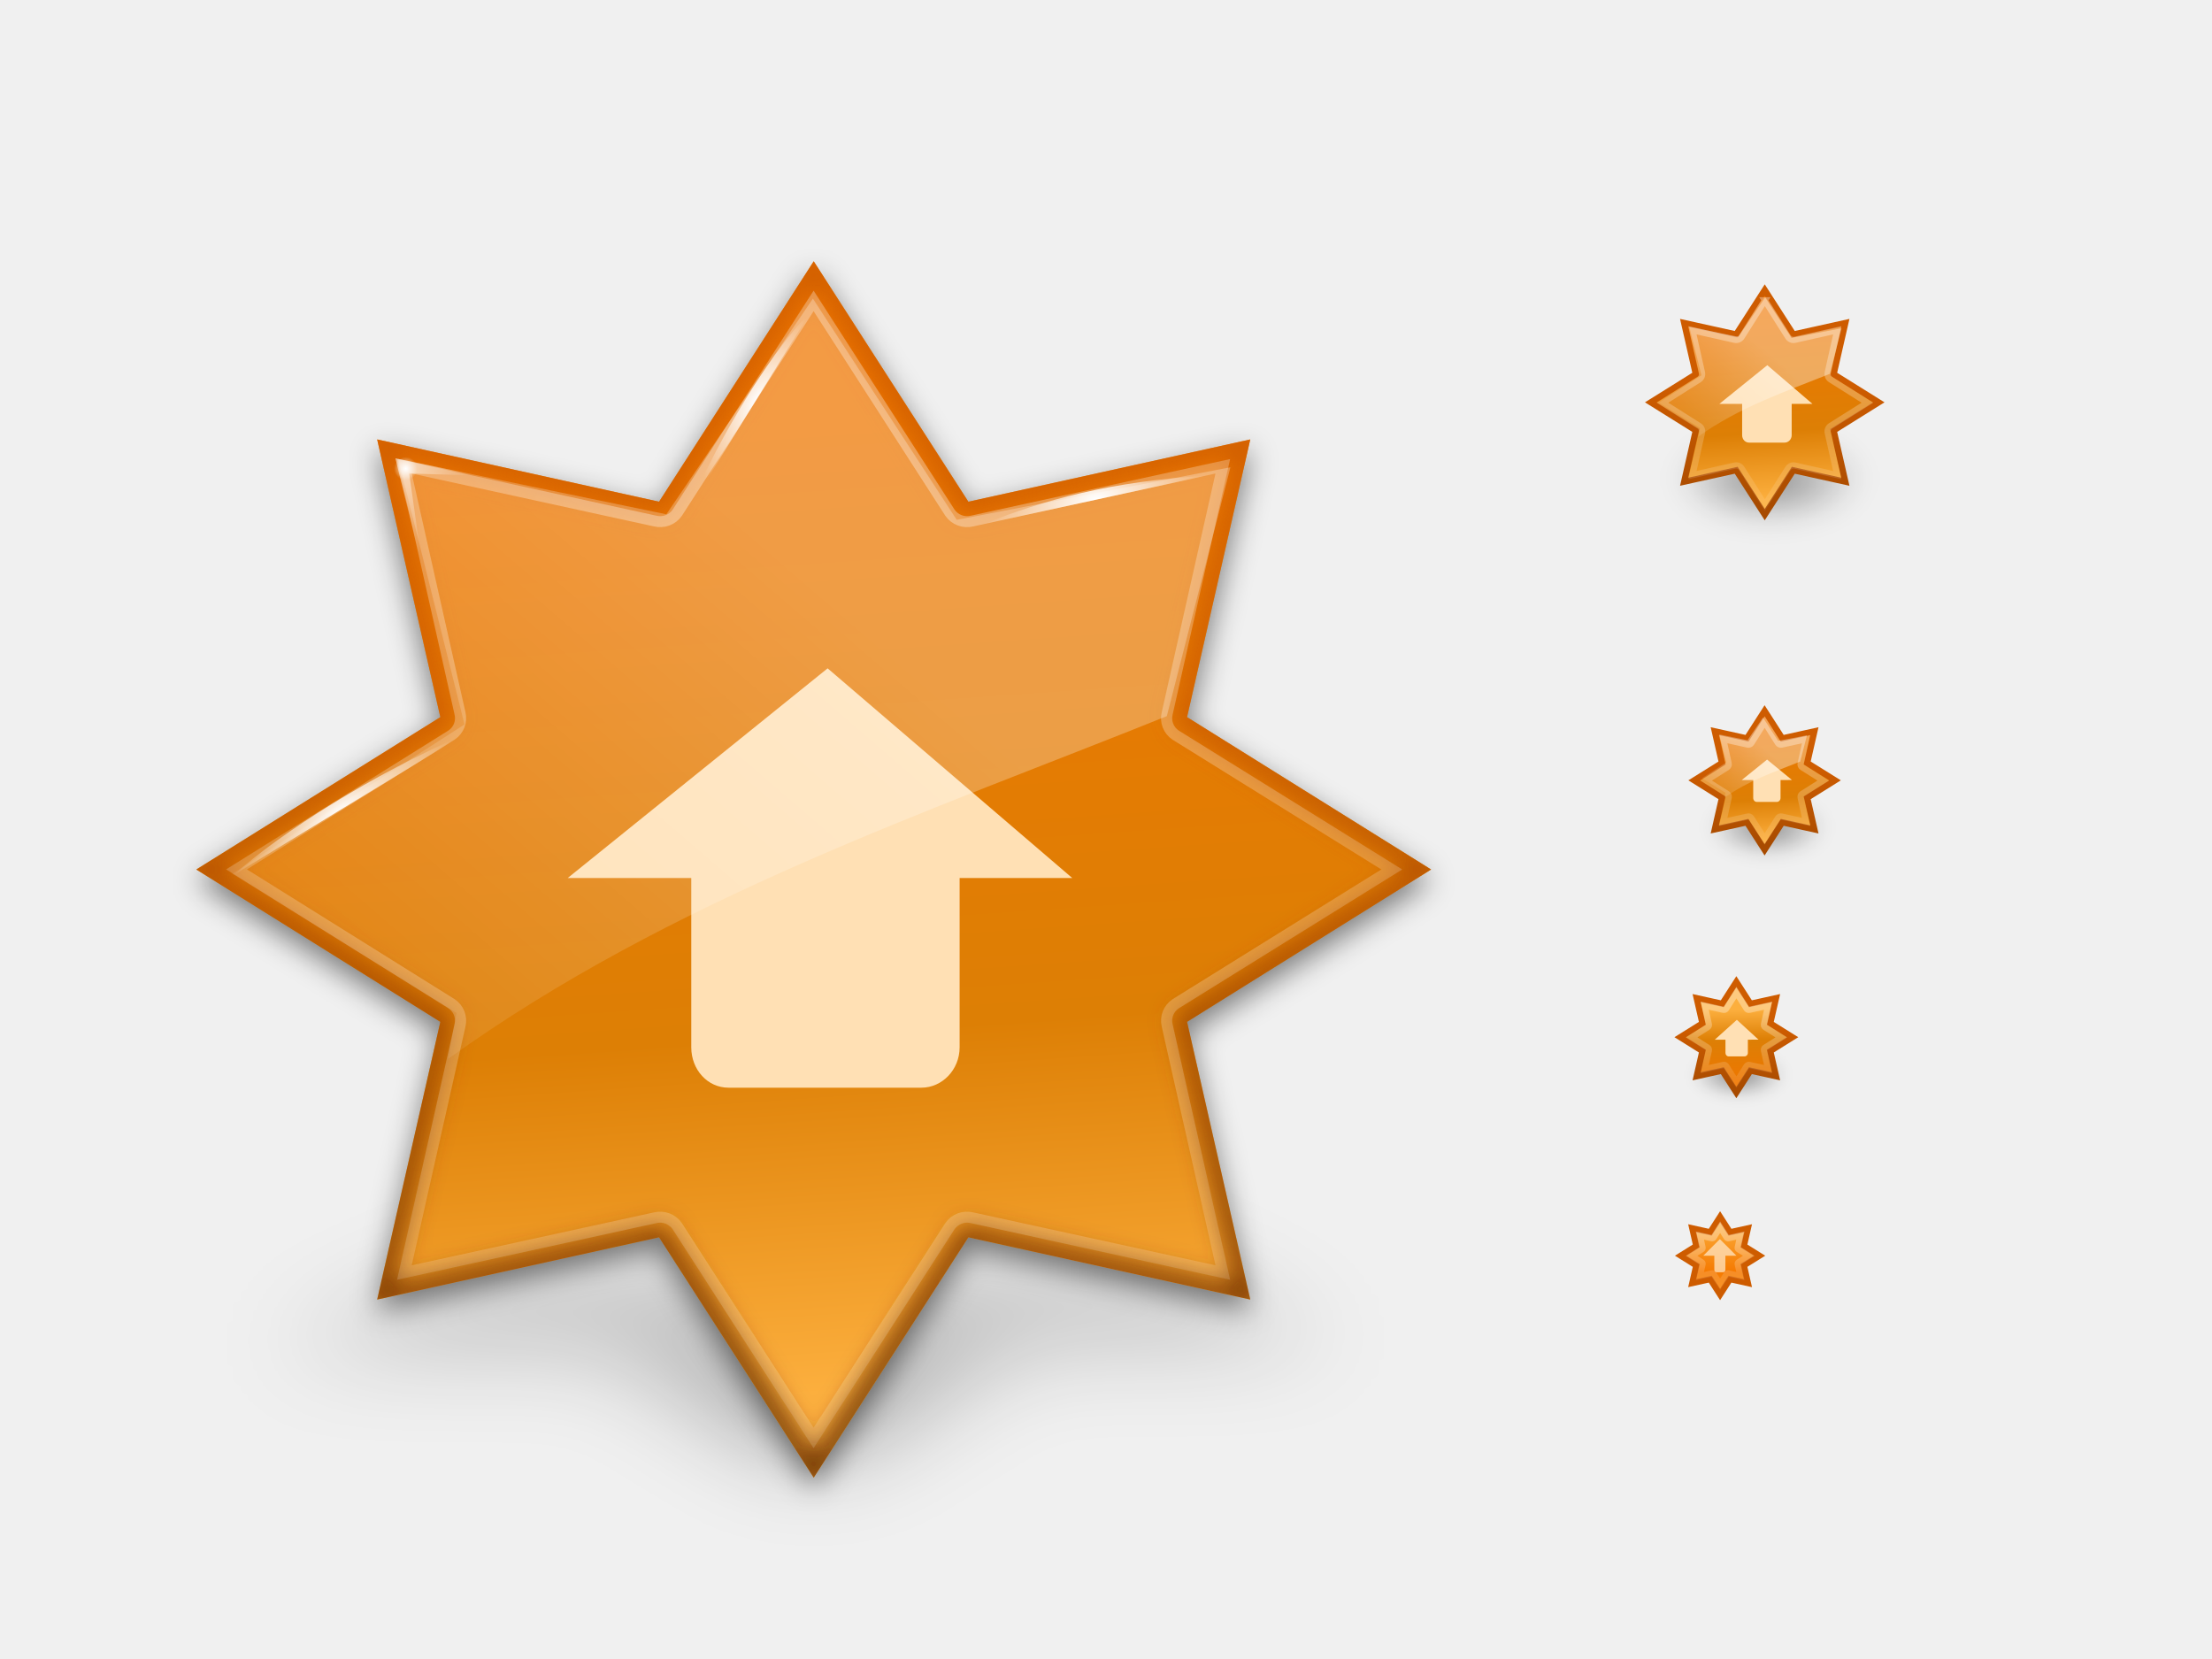
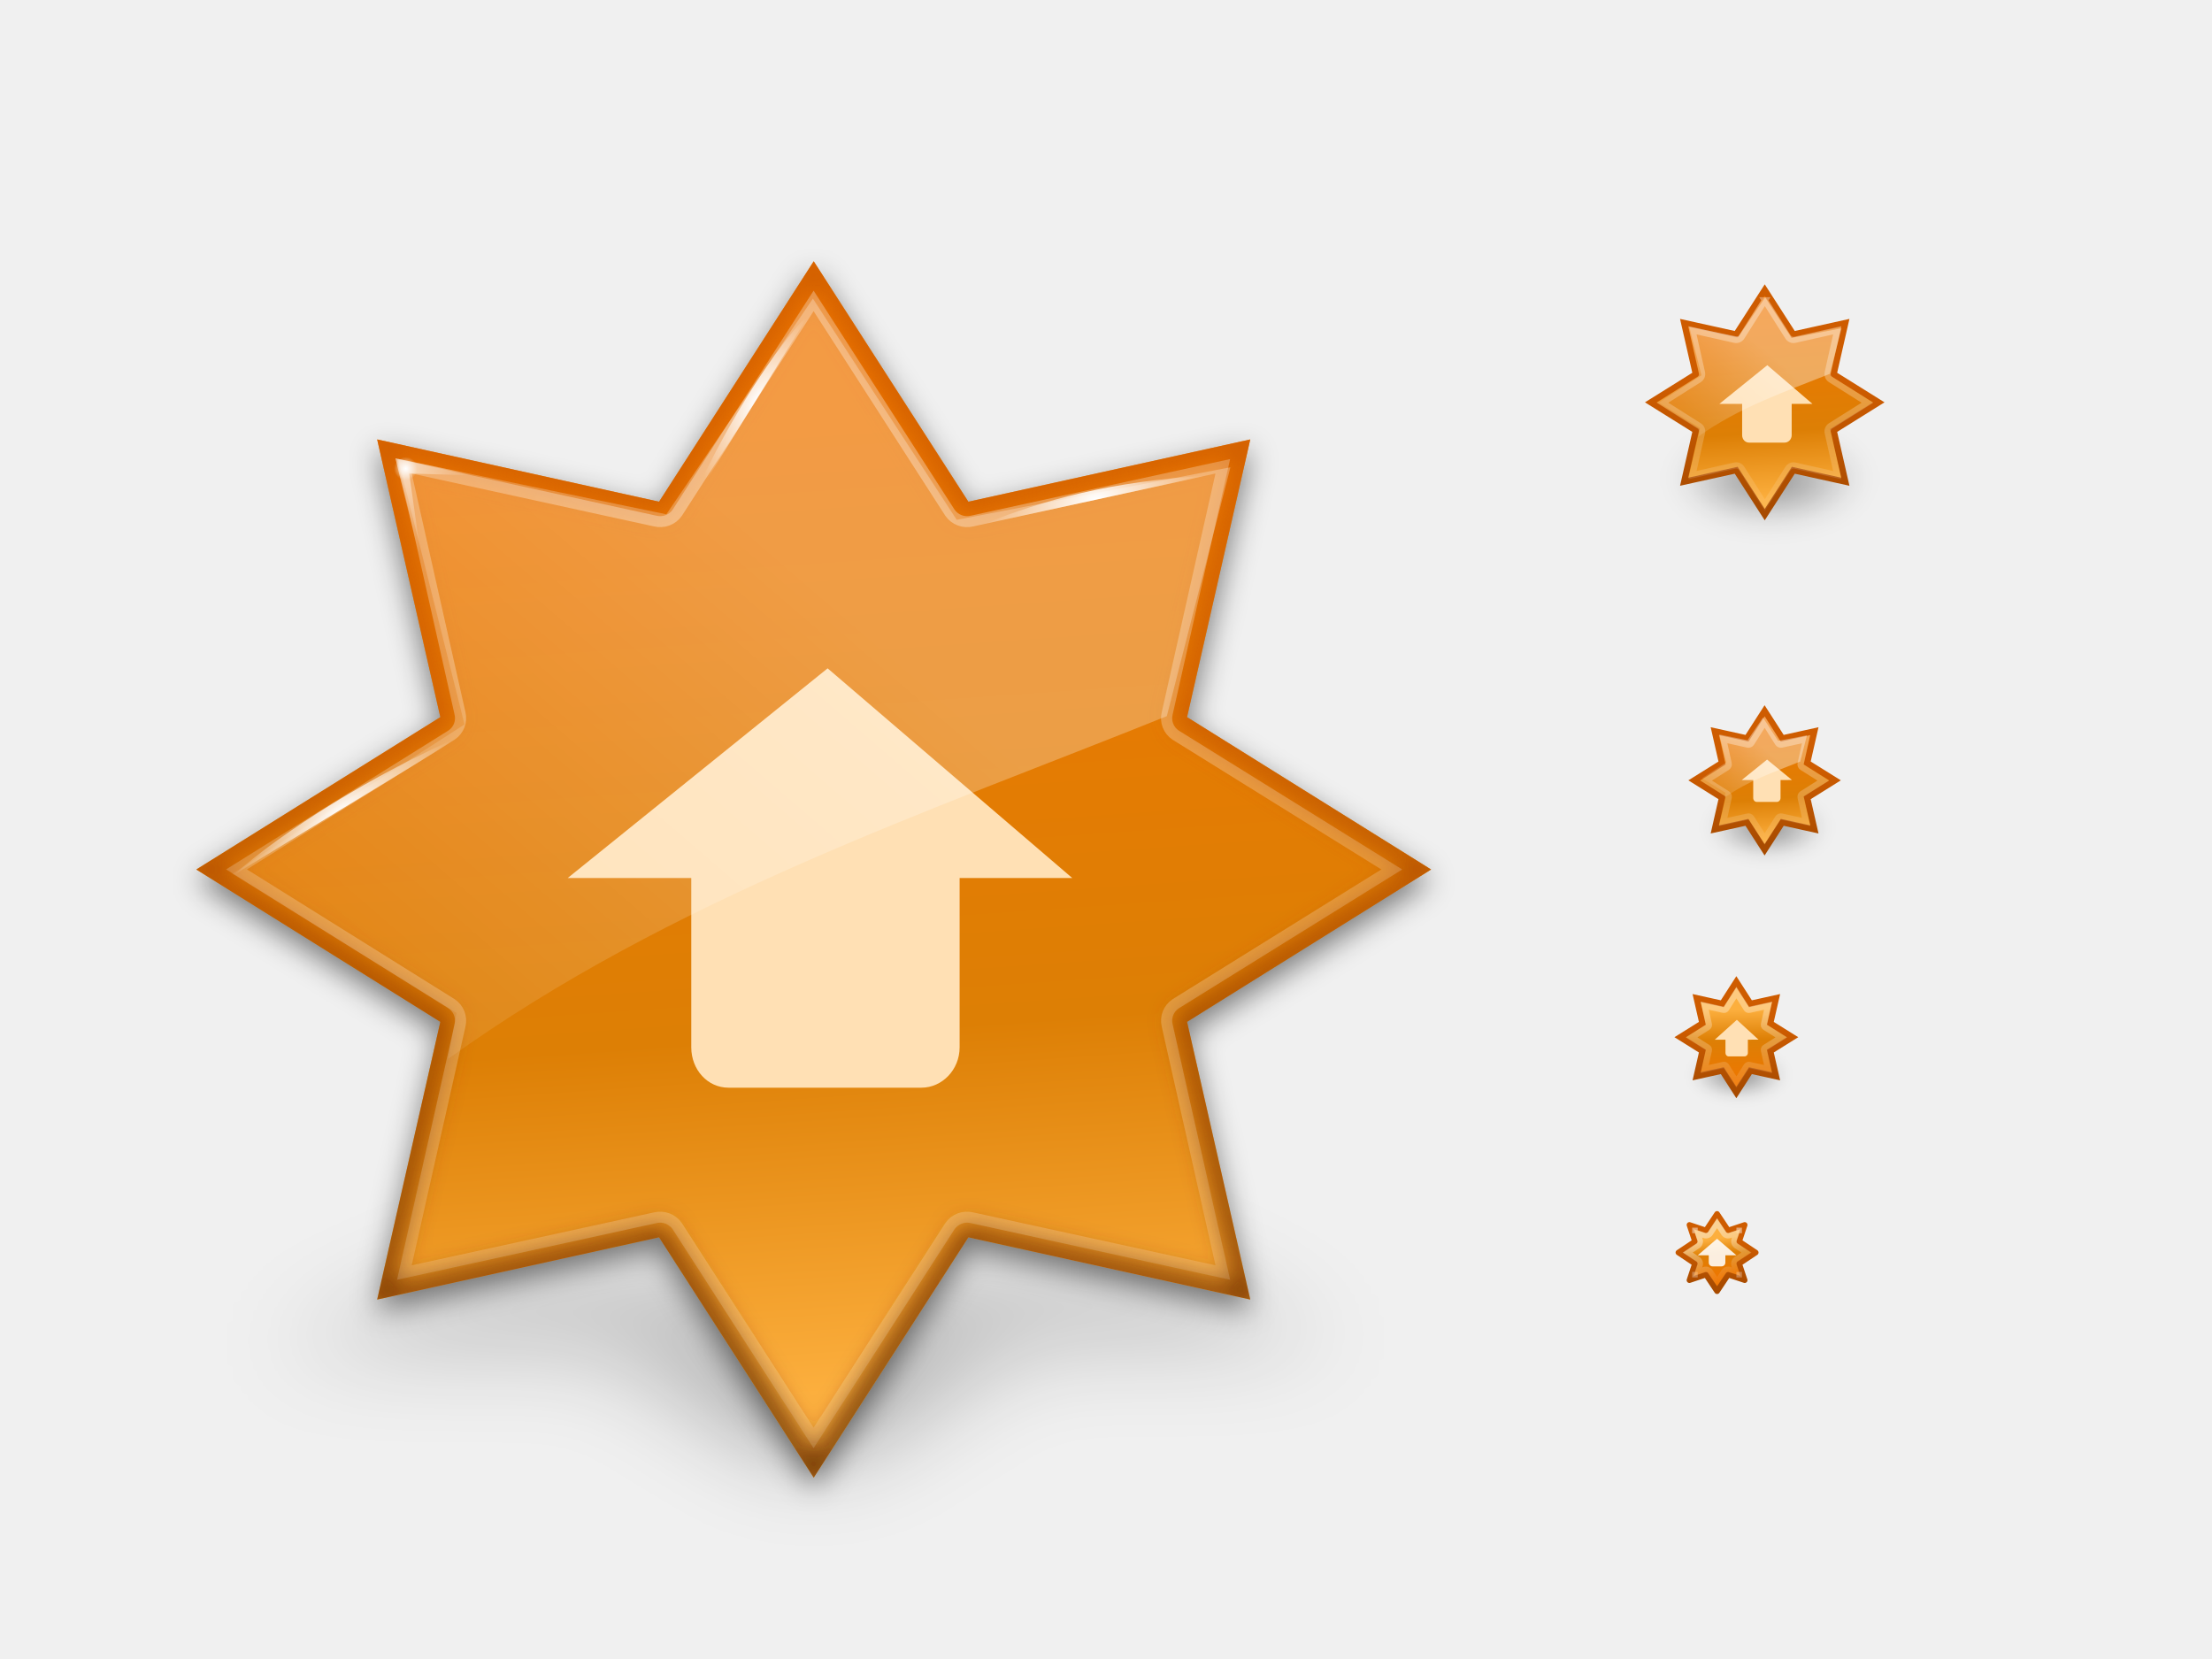
<svg xmlns="http://www.w3.org/2000/svg" xmlns:xlink="http://www.w3.org/1999/xlink" width="400" height="300" id="svg11300" version="1.0" style="display:inline;enable-background:new">
  <defs id="defs3">
    <linearGradient id="linearGradient10976">
      <stop id="stop10978" offset="0" style="stop-color:#ef7600;stop-opacity:1" />
      <stop style="stop-color:#dd7f05;stop-opacity:1" offset="0.592" id="stop10980" />
      <stop id="stop10982" offset="1" style="stop-color:#fcaf3e;stop-opacity:1" />
    </linearGradient>
    <linearGradient id="linearGradient10883">
      <stop style="stop-color:#ce5c00;stop-opacity:1;" offset="0" id="stop10885" />
      <stop style="stop-color:#a84b00;stop-opacity:1" offset="1" id="stop10887" />
    </linearGradient>
    <linearGradient id="linearGradient9738">
      <stop style="stop-color:#ef7600;stop-opacity:1" offset="0" id="stop9740" />
      <stop id="stop9744" offset="0.644" style="stop-color:#dd7f05;stop-opacity:1" />
      <stop style="stop-color:#fcaf3e;stop-opacity:1" offset="1" id="stop9742" />
    </linearGradient>
    <linearGradient id="linearGradient9728">
      <stop style="stop-color:#ffffff;stop-opacity:1;" offset="0" id="stop9730" />
      <stop style="stop-color:#ffffff;stop-opacity:0;" offset="1" id="stop9732" />
    </linearGradient>
    <linearGradient id="linearGradient9720">
      <stop style="stop-color:#ffffff;stop-opacity:1;" offset="0" id="stop9722" />
      <stop style="stop-color:#ffffff;stop-opacity:0;" offset="1" id="stop9724" />
    </linearGradient>
    <linearGradient id="linearGradient9700">
      <stop style="stop-color:#ffffff;stop-opacity:1;" offset="0" id="stop9702" />
      <stop style="stop-color:#ffffff;stop-opacity:0;" offset="1" id="stop9704" />
    </linearGradient>
    <linearGradient id="linearGradient9690">
      <stop style="stop-color:#ffffff;stop-opacity:1;" offset="0" id="stop9692" />
      <stop style="stop-color:#ffffff;stop-opacity:0;" offset="1" id="stop9694" />
    </linearGradient>
    <linearGradient id="linearGradient9675">
      <stop style="stop-color:#000000;stop-opacity:1;" offset="0" id="stop9677" />
      <stop style="stop-color:#000000;stop-opacity:0;" offset="1" id="stop9680" />
    </linearGradient>
    <linearGradient id="linearGradient9659">
      <stop style="stop-color:#ce5c00;stop-opacity:1;" offset="0" id="stop9661" />
      <stop style="stop-color:#6a2f00;stop-opacity:1" offset="1" id="stop9663" />
    </linearGradient>
    <linearGradient id="linearGradient9647">
      <stop style="stop-color:#ffffff;stop-opacity:1;" offset="0" id="stop9649" />
      <stop style="stop-color:#ffffff;stop-opacity:0;" offset="1" id="stop9651" />
    </linearGradient>
    <radialGradient r="18.888" fy="30.439" fx="21.525" cy="30.439" cx="21.525" gradientTransform="matrix(0,-1.251902,47.29224,0,-1418.02,57.3867)" gradientUnits="userSpaceOnUse" id="radialGradient5200-2" xlink:href="#linearGradient5190-5" />
    <linearGradient id="linearGradient5190-5">
      <stop id="stop5192-8" offset="0" style="stop-color:#f57900;stop-opacity:1;" />
      <stop id="stop5194-6" offset="1" style="stop-color:#fcaf3e;stop-opacity:1" />
    </linearGradient>
    <linearGradient gradientTransform="matrix(0.3122183,0,0,0.3123855,1.151527,0.9303466)" y2="49.613" x2="22.109" y1="11.344" x1="22.109" gradientUnits="userSpaceOnUse" id="linearGradient5197-2" xlink:href="#linearGradient5202-8" />
    <linearGradient id="linearGradient5202-8">
      <stop id="stop5204-4" offset="0" style="stop-color:#ffffff;stop-opacity:1;" />
      <stop id="stop5206-7" offset="1" style="stop-color:#ffffff;stop-opacity:0;" />
    </linearGradient>
    <linearGradient gradientTransform="matrix(0.4893244,0,0,0.4895273,0.02257057,-0.2853712)" y2="49.613" x2="22.109" y1="11.344" x1="22.109" gradientUnits="userSpaceOnUse" id="linearGradient5197-8" xlink:href="#linearGradient5202-6" />
    <filter id="filter5186" height="1.694" y="-0.347" width="1.347" x="-0.173">
      <feGaussianBlur id="feGaussianBlur5188" stdDeviation="1.88" />
    </filter>
    <radialGradient gradientUnits="userSpaceOnUse" gradientTransform="matrix(1,0,0,0.5,0,19.25)" r="13" fy="38.5" fx="22" cy="38.5" cx="22" id="radialGradient5136-6" xlink:href="#linearGradient5130-6" />
    <linearGradient id="linearGradient5130-6">
      <stop id="stop5132-7" offset="0" style="stop-color:#000000;stop-opacity:1;" />
      <stop id="stop5134-5" offset="1" style="stop-color:#000000;stop-opacity:0;" />
    </linearGradient>
    <linearGradient id="linearGradient5202-6">
      <stop id="stop5204-40" offset="0" style="stop-color:#ffffff;stop-opacity:1;" />
      <stop id="stop5206-0" offset="1" style="stop-color:#ffffff;stop-opacity:0;" />
    </linearGradient>
    <linearGradient gradientTransform="matrix(0.6387132,0,0,0.6389077,1.892663,1.403127)" y2="49.613" x2="22.109" y1="11.344" x1="22.109" gradientUnits="userSpaceOnUse" id="linearGradient5197-20" xlink:href="#linearGradient5202-87" />
    <filter id="filter5186-0" height="1.694" y="-0.347" width="1.347" x="-0.173">
      <feGaussianBlur id="feGaussianBlur5188-4" stdDeviation="1.88" />
    </filter>
    <radialGradient gradientUnits="userSpaceOnUse" gradientTransform="matrix(1,0,0,0.5,0,19.25)" r="13" fy="38.5" fx="22" cy="38.5" cx="22" id="radialGradient5136-1" xlink:href="#linearGradient5130-2" />
    <linearGradient id="linearGradient5130-2">
      <stop id="stop5132-9" offset="0" style="stop-color:#000000;stop-opacity:1;" />
      <stop id="stop5134-6" offset="1" style="stop-color:#000000;stop-opacity:0;" />
    </linearGradient>
    <linearGradient id="linearGradient5202-87">
      <stop id="stop5204-0" offset="0" style="stop-color:#ffffff;stop-opacity:1;" />
      <stop id="stop5206-4" offset="1" style="stop-color:#ffffff;stop-opacity:0;" />
    </linearGradient>
    <linearGradient gradientUnits="userSpaceOnUse" y2="49.613" x2="22.109" y1="11.344" x1="22.109" id="linearGradient5208-4" xlink:href="#linearGradient5202-3" />
    <filter id="filter5186-4" height="1.67" y="-0.335" width="1.335" x="-0.168">
      <feGaussianBlur id="feGaussianBlur5188-3" stdDeviation="1.815" />
    </filter>
    <radialGradient gradientUnits="userSpaceOnUse" gradientTransform="matrix(1,0,0,0.5,0,19.25)" r="13" fy="38.5" fx="22" cy="38.5" cx="22" id="radialGradient5136-7" xlink:href="#linearGradient5130-4" />
    <linearGradient id="linearGradient5130-4">
      <stop id="stop5132-3" offset="0" style="stop-color:#000000;stop-opacity:1;" />
      <stop id="stop5134-51" offset="1" style="stop-color:#000000;stop-opacity:0;" />
    </linearGradient>
    <linearGradient id="linearGradient5202-3">
      <stop id="stop5204-6" offset="0" style="stop-color:#ffffff;stop-opacity:1;" />
      <stop id="stop5206-05" offset="1" style="stop-color:#ffffff;stop-opacity:0;" />
    </linearGradient>
    <clipPath clipPathUnits="userSpaceOnUse" id="clipPath9625">
      <path style="color:#000000;fill:none;stroke:#ce5c00;stroke-width:0.738;stroke-miterlimit:4;stroke-opacity:1;stroke-dasharray:none;marker:none;visibility:visible;display:inline;overflow:visible;enable-background:accumulate" id="path9627" d="M 35.099,35.723 26.703,33.841 22.097,41.109 17.491,33.841 9.095,35.723 10.977,27.327 3.709,22.721 10.977,18.115 9.095,9.719 l 8.396,1.883 4.606,-7.269 4.606,7.269 8.396,-1.883 -1.883,8.396 7.269,4.606 -7.269,4.606 1.883,8.396 z" />
    </clipPath>
    <filter id="filter9629">
      <feGaussianBlur stdDeviation="0.368" id="feGaussianBlur9631" />
    </filter>
    <radialGradient xlink:href="#linearGradient9647" id="radialGradient9653" cx="21.286" cy="14.017" fx="21.286" fy="14.017" r="17.369" gradientTransform="matrix(2.442481,0,0,2.440284,-30.70446,-20.1809)" gradientUnits="userSpaceOnUse" />
    <linearGradient xlink:href="#linearGradient9659" id="linearGradient9665" x1="22.097" y1="17.645" x2="22.097" y2="39.105" gradientUnits="userSpaceOnUse" />
    <filter id="filter9669">
      <feGaussianBlur stdDeviation="0.438" id="feGaussianBlur9671" />
    </filter>
    <linearGradient xlink:href="#linearGradient9675" id="linearGradient9682" x1="144.5" y1="266" x2="144.5" y2="214.609" gradientUnits="userSpaceOnUse" gradientTransform="matrix(0.1846192,0,0,0.1846192,-2.40941,-5.497146)" />
    <filter id="filter9684" x="-0.131" width="1.262" y="-0.462" height="1.924">
      <feGaussianBlur stdDeviation="1.563" id="feGaussianBlur9686" />
    </filter>
    <linearGradient xlink:href="#linearGradient9690" id="linearGradient9696" x1="132.25" y1="93" x2="34" y2="207" gradientUnits="userSpaceOnUse" />
    <radialGradient xlink:href="#linearGradient9700" id="radialGradient9706" cx="198.125" cy="90.375" fx="198.125" fy="90.375" r="20.125" gradientTransform="matrix(0.9772825,-0.2119408,0.1118012,0.5155279,-5.603135,85.77493)" gradientUnits="userSpaceOnUse" />
    <radialGradient xlink:href="#linearGradient9700" id="radialGradient9710" gradientUnits="userSpaceOnUse" gradientTransform="matrix(0.1789725,-0.1298735,0.05719823,0.07882217,-31.86092,40.46976)" cx="198.125" cy="90.375" fx="198.125" fy="90.375" r="20.125" />
    <radialGradient xlink:href="#linearGradient9700" id="radialGradient9714" gradientUnits="userSpaceOnUse" gradientTransform="matrix(0.07450243,-0.1396048,0.06636721,0.03039776,1.946916,32.97186)" cx="198.125" cy="90.375" fx="198.125" fy="90.375" r="20.125" />
    <radialGradient xlink:href="#linearGradient9720" id="radialGradient9726" cx="72.375" cy="86.253" fx="72.375" fy="86.253" r="7.5" gradientTransform="matrix(1.733333,-0.01666667,0.02154948,2.241146,-54.9337,-108.2861)" gradientUnits="userSpaceOnUse" />
    <radialGradient xlink:href="#linearGradient9728" id="radialGradient9734" cx="74" cy="85.5" fx="74" fy="85.5" r="2.25" gradientUnits="userSpaceOnUse" />
    <linearGradient xlink:href="#linearGradient9738" id="linearGradient9746" x1="22.097" y1="8.008" x2="24.238" y2="38.437" gradientUnits="userSpaceOnUse" />
    <linearGradient xlink:href="#linearGradient9738-2" id="linearGradient9746-7" x1="22.097" y1="8.008" x2="24.238" y2="38.437" gradientUnits="userSpaceOnUse" />
    <linearGradient id="linearGradient9738-2">
      <stop style="stop-color:#ef7600;stop-opacity:1" offset="0" id="stop9740-4" />
      <stop id="stop9744-9" offset="0.644" style="stop-color:#dd7f05;stop-opacity:1" />
      <stop style="stop-color:#fcaf3e;stop-opacity:1" offset="1" id="stop9742-9" />
    </linearGradient>
    <linearGradient id="linearGradient9690-0">
      <stop style="stop-color:#ffffff;stop-opacity:1;" offset="0" id="stop9692-4" />
      <stop style="stop-color:#ffffff;stop-opacity:0;" offset="1" id="stop9694-1" />
    </linearGradient>
    <linearGradient gradientTransform="matrix(0.182877,0,0,0.182877,-2.233974,-5.127552)" y2="207" x2="34" y1="93" x1="132.25" gradientUnits="userSpaceOnUse" id="linearGradient9803" xlink:href="#linearGradient9690-0" />
    <linearGradient id="linearGradient9690-0-9">
      <stop style="stop-color:#ffffff;stop-opacity:1;" offset="0" id="stop9692-4-0" />
      <stop style="stop-color:#ffffff;stop-opacity:0;" offset="1" id="stop9694-1-8" />
    </linearGradient>
    <linearGradient y2="207" x2="34" y1="93" x1="132.25" gradientTransform="matrix(0.1053147,0,0,0.1053147,0.218813,-1.160909)" gradientUnits="userSpaceOnUse" id="linearGradient10312" xlink:href="#linearGradient9690-0-9" />
    <linearGradient xlink:href="#linearGradient10883" id="linearGradient10889" x1="22.097" y1="19.875" x2="22.097" y2="39.53" gradientUnits="userSpaceOnUse" />
    <linearGradient xlink:href="#linearGradient9738-2-0" id="linearGradient9746-7-8" x1="22.097" y1="8.008" x2="24.238" y2="38.437" gradientUnits="userSpaceOnUse" />
    <linearGradient id="linearGradient9738-2-0">
      <stop style="stop-color:#ef7600;stop-opacity:1" offset="0" id="stop9740-4-4" />
      <stop id="stop9744-9-9" offset="0.644" style="stop-color:#dd7f05;stop-opacity:1" />
      <stop style="stop-color:#fcaf3e;stop-opacity:1" offset="1" id="stop9742-9-79" />
    </linearGradient>
    <linearGradient xlink:href="#linearGradient10883-5" id="linearGradient10889-7" x1="22.097" y1="19.875" x2="22.097" y2="39.53" gradientUnits="userSpaceOnUse" />
    <linearGradient id="linearGradient10883-5">
      <stop style="stop-color:#ce5c00;stop-opacity:1;" offset="0" id="stop10885-1" />
      <stop style="stop-color:#a84b00;stop-opacity:1" offset="1" id="stop10887-3" />
    </linearGradient>
-     <linearGradient y2="38.437" x2="24.238" y1="8.008" x1="22.097" gradientUnits="userSpaceOnUse" id="linearGradient10912" xlink:href="#linearGradient9738-2-0" />
-     <linearGradient y2="39.53" x2="22.097" y1="19.875" x1="22.097" gradientUnits="userSpaceOnUse" id="linearGradient10914" xlink:href="#linearGradient10883-5" />
    <linearGradient xlink:href="#linearGradient10976" id="linearGradient9746-7-1" x1="30.105" y1="38.235" x2="29.684" y2="13.41" gradientUnits="userSpaceOnUse" />
-     <linearGradient id="linearGradient9738-2-5">
-       <stop style="stop-color:#ef7600;stop-opacity:1" offset="0" id="stop9740-4-0" />
-       <stop id="stop9744-9-94" offset="0.644" style="stop-color:#dd7f05;stop-opacity:1" />
-       <stop style="stop-color:#fcaf3e;stop-opacity:1" offset="1" id="stop9742-9-9" />
-     </linearGradient>
    <linearGradient xlink:href="#linearGradient10883-8" id="linearGradient10889-6" x1="22.097" y1="19.875" x2="22.097" y2="39.53" gradientUnits="userSpaceOnUse" />
    <linearGradient id="linearGradient10883-8">
      <stop style="stop-color:#ce5c00;stop-opacity:1;" offset="0" id="stop10885-2" />
      <stop style="stop-color:#a84b00;stop-opacity:1" offset="1" id="stop10887-4" />
    </linearGradient>
-     <linearGradient y2="38.437" x2="24.238" y1="8.008" x1="22.097" gradientUnits="userSpaceOnUse" id="linearGradient10912-6" xlink:href="#linearGradient9738-2-5" />
-     <linearGradient y2="39.53" x2="22.097" y1="19.875" x1="22.097" gradientUnits="userSpaceOnUse" id="linearGradient10914-5" xlink:href="#linearGradient10883-8" />
+     <linearGradient id="linearGradient7097">
+       <stop id="stop7099" offset="0" style="stop-color:#f9f9f9;stop-opacity:1;" />
+       <stop id="stop7101" offset="1" style="stop-color:#f9f9f9;stop-opacity:0;" />
+     </linearGradient>
+     <linearGradient xlink:href="#linearGradient7097" id="linearGradient2750" gradientUnits="userSpaceOnUse" x1="4.942" y1="34.458" x2="8.27" y2="43.312" />
+     <linearGradient xlink:href="#linearGradient10883-8" id="linearGradient3574" x1="328.625" y1="224.875" x2="328.625" y2="232.501" gradientUnits="userSpaceOnUse" gradientTransform="translate(-20,0)" />
+     <linearGradient xlink:href="#linearGradient10976" id="linearGradient3576" x1="332.25" y1="230.754" x2="331.5" y2="223.859" gradientUnits="userSpaceOnUse" gradientTransform="translate(-20,0)" />
  </defs>
  <g id="layer1" style="display:inline">
    <g id="layer6" style="display:none">
      <rect y="49.996" x="296.062" height="48" width="48" id="rect6284" style="fill:#eeeeec;fill-opacity:1;fill-rule:nonzero;stroke:none;stroke-width:2;marker:none;visibility:visible;display:inline;overflow:visible;enable-background:accumulate" />
      <rect style="fill:#eeeeec;fill-opacity:1;fill-rule:nonzero;stroke:none;stroke-width:2;marker:none;visibility:visible;display:inline;overflow:visible;enable-background:accumulate" id="rect6592" width="32" height="32" x="303" y="125.996" />
      <rect y="177.059" x="303" height="22" width="22" id="rect6749" style="fill:#eeeeec;fill-opacity:1;fill-rule:nonzero;stroke:none;stroke-width:2;marker:none;visibility:visible;display:inline;overflow:visible;enable-background:accumulate" />
      <rect style="fill:#eeeeec;fill-opacity:1;fill-rule:nonzero;stroke:none;stroke-width:2;marker:none;visibility:visible;display:inline;overflow:visible;enable-background:accumulate" id="rect6833" width="16" height="16" x="303" y="219" />
      <rect style="fill:#eeeeec;fill-opacity:1;fill-rule:nonzero;stroke:none;stroke-width:2;marker:none;visibility:visible;display:inline;overflow:visible;enable-background:accumulate" id="rect8104" width="24" height="24" x="302" y="176" />
      <rect style="fill:#eeeeec;fill-opacity:1;fill-rule:nonzero;stroke:none;stroke-width:2;marker:none;visibility:visible;display:inline;overflow:visible;enable-background:accumulate" id="rect6282" width="256" height="256" x="20" y="30" />
      <text xml:space="preserve" style="font-size:18.301px;font-style:normal;font-weight:normal;fill:#000000;fill-opacity:1;stroke:none;display:inline;enable-background:new;font-family:Bitstream Vera Sans" x="20.971" y="21.514" id="context">
        <tspan id="tspan2716" x="20.971" y="21.514">status</tspan>
      </text>
      <text id="text3021" y="21.514" x="153.971" style="font-size:18.301px;font-style:normal;font-variant:normal;font-weight:bold;font-stretch:normal;text-align:start;line-height:125%;writing-mode:lr-tb;text-anchor:start;fill:#000000;fill-opacity:1;stroke:none;display:inline;enable-background:new;font-family:Droid Sans;-inkscape-font-specification:Droid Sans Bold" xml:space="preserve">
        <tspan y="21.514" x="153.971" id="tspan3023">software-update-available</tspan>
      </text>
    </g>
-     <g style="display:inline;enable-background:new" id="layer1-7" transform="translate(303.0054,219.0652)">
-       <path transform="matrix(0.3869686,0,0,0.3814193,-0.5093223,-0.6615539)" d="M 35.099,35.723 26.703,33.841 22.097,41.109 17.491,33.841 9.095,35.723 10.977,27.327 3.709,22.721 10.977,18.115 9.095,9.719 l 8.396,1.883 4.606,-7.269 4.606,7.269 8.396,-1.883 -1.883,8.396 7.269,4.606 -7.269,4.606 1.883,8.396 z" id="path4547" style="color:#000000;fill:url(#radialGradient5200-2);fill-opacity:1;fill-rule:nonzero;stroke:#ce5c00;stroke-width:2.896;stroke-linecap:butt;stroke-linejoin:miter;stroke-miterlimit:4;stroke-opacity:1;stroke-dasharray:none;stroke-dashoffset:0;marker:none;visibility:visible;display:inline;overflow:visible;enable-background:accumulate" />
-       <path id="path5198" d="M 8.05,2.853 6.869,4.718 C 6.799,4.824 6.67,4.874 6.547,4.845 L 4.391,4.367 4.869,6.524 C 4.898,6.647 4.847,6.776 4.742,6.846 L 2.878,8.027 4.742,9.209 C 4.847,9.279 4.898,9.407 4.869,9.531 L 4.391,11.688 6.547,11.21 c 0.123,-0.029 0.252,0.021 0.322,0.127 l 1.181,1.865 1.181,-1.865 c 0.07,-0.106 0.199,-0.156 0.322,-0.127 l 2.156,0.478 -0.478,-2.157 c -0.029,-0.123 0.021,-0.252 0.127,-0.322 L 13.23,8.027 11.357,6.846 C 11.252,6.776 11.201,6.647 11.23,6.524 L 11.708,4.367 9.552,4.845 C 9.429,4.874 9.3,4.824 9.23,4.718 L 8.05,2.853 z" style="opacity:0.337;color:#000000;fill:none;stroke:url(#linearGradient5197-2);stroke-width:1.126;stroke-linecap:butt;stroke-linejoin:miter;stroke-miterlimit:4;stroke-opacity:1;stroke-dashoffset:0;marker:none;visibility:visible;display:inline;overflow:visible;enable-background:accumulate" />
-       <path id="rect4610" d="M 7.4,11 C 7.176,11 7,10.806 7,10.564 l 0,-2.555 -2,0 3,-3 3,3 -2,0 0,2.555 C 9,10.806 8.812,11 8.588,11 l -1.188,0 z" style="color:#000000;fill:#ffeacd;fill-opacity:1;fill-rule:nonzero;stroke:none;stroke-width:0.907;marker:none;visibility:visible;display:inline;overflow:visible;enable-background:accumulate;opacity:0.714" />
-     </g>
    <g id="layer1-2" transform="translate(303.1633,176.7538)">
      <path transform="matrix(0.6526954,0,0,0.6432568,-3.093315,-7.180229)" d="M 35,38.5 C 35,42.088 29.176,45 22,45 14.824,45 9,42.088 9,38.5 9,34.912 14.824,32 22,32 c 7.176,0 13,2.912 13,6.5 z" id="path4551" style="opacity:0.434;color:#000000;fill:url(#radialGradient5136-6);fill-opacity:1;fill-rule:nonzero;stroke:none;stroke-width:1;marker:none;visibility:visible;display:inline;overflow:visible;filter:url(#filter5186);enable-background:accumulate" />
      <path transform="matrix(0.5518725,0,0,0.543892,-1.371967,-1.55404)" d="M 35.099,35.723 26.703,33.841 22.097,41.109 17.491,33.841 9.095,35.723 10.977,27.327 3.709,22.721 10.977,18.115 9.095,9.719 l 8.396,1.883 4.606,-7.269 4.606,7.269 8.396,-1.883 -1.883,8.396 7.269,4.606 -7.269,4.606 1.883,8.396 z" id="path4547-8" style="color:#000000;fill:url(#linearGradient9746-7-1);fill-opacity:1;fill-rule:nonzero;stroke:url(#linearGradient10889-6);stroke-width:2.031;stroke-linecap:butt;stroke-linejoin:miter;stroke-miterlimit:4;stroke-opacity:1;stroke-dasharray:none;stroke-dashoffset:0;marker:none;visibility:visible;display:inline;overflow:visible;enable-background:accumulate" />
      <path id="path5198-2" d="M 10.834,2.728 8.983,5.65 C 8.873,5.815 8.672,5.895 8.479,5.849 L 5.099,5.099 5.849,8.48 c 0.046,0.193 -0.034,0.395 -0.199,0.505 l -2.921,1.851 2.921,1.851 c 0.165,0.11 0.245,0.312 0.199,0.505 L 5.099,16.573 8.479,15.823 c 0.193,-0.046 0.395,0.034 0.505,0.199 l 1.85,2.922 1.85,-2.922 c 0.11,-0.165 0.311,-0.245 0.505,-0.199 l 3.379,0.75 -0.749,-3.381 c -0.046,-0.193 0.034,-0.395 0.199,-0.505 L 18.953,10.836 16.017,8.985 C 15.852,8.875 15.773,8.674 15.819,8.48 L 16.568,5.099 13.188,5.849 C 12.995,5.895 12.794,5.815 12.684,5.65 L 10.834,2.728 z" style="opacity:0.337;color:#000000;fill:none;stroke:url(#linearGradient5197-8);stroke-width:1.126;stroke-linecap:butt;stroke-linejoin:miter;stroke-miterlimit:4;stroke-opacity:1;stroke-dashoffset:0;marker:none;visibility:visible;display:inline;overflow:visible;enable-background:accumulate" />
      <path id="rect4610-9" d="m 9.427,14.273 c -0.319,0 -0.571,-0.276 -0.571,-0.621 l 0,-2.396 -1.937,0 3.996,-3.596 3.912,3.582 -1.92,0.014 0,2.396 c 0,0.345 -0.268,0.621 -0.588,0.621 l -2.893,0 z" style="color:#000000;fill:#ffe0b4;fill-opacity:1;fill-rule:nonzero;stroke:none;stroke-width:0.907;marker:none;visibility:visible;display:inline;overflow:visible;enable-background:accumulate" />
    </g>
    <g id="layer1-5" transform="translate(303.1033,125.2335)">
      <path transform="matrix(0.8194464,0,0,0.8075076,-1.480335,-6.698322)" d="M 35,38.5 C 35,42.088 29.176,45 22,45 14.824,45 9,42.088 9,38.5 9,34.912 14.824,32 22,32 c 7.176,0 13,2.912 13,6.5 z" id="path4551-2" style="opacity:0.434;color:#000000;fill:url(#radialGradient5136-1);fill-opacity:1;fill-rule:nonzero;stroke:none;stroke-width:1;marker:none;visibility:visible;display:inline;overflow:visible;filter:url(#filter5186-0);enable-background:accumulate" />
      <path transform="matrix(0.6928652,0,0,0.6827707,0.6807836,0.3644725)" d="M 35.099,35.723 26.703,33.841 22.097,41.109 17.491,33.841 9.095,35.723 10.977,27.327 3.709,22.721 10.977,18.115 9.095,9.719 l 8.396,1.883 4.606,-7.269 4.606,7.269 8.396,-1.883 -1.883,8.396 7.269,4.606 -7.269,4.606 1.883,8.396 z" id="path4547-9" style="color:#000000;fill:url(#linearGradient9746-7-8);fill-opacity:1;fill-rule:nonzero;stroke:url(#linearGradient10889-7);stroke-width:1.618;stroke-linecap:butt;stroke-linejoin:miter;stroke-miterlimit:4;stroke-opacity:1;stroke-dasharray:none;stroke-dashoffset:0;marker:none;visibility:visible;display:inline;overflow:visible;enable-background:accumulate" />
      <path id="path5198-0" d="M 16.004,5.336 13.589,9.15 C 13.445,9.366 13.183,9.469 12.93,9.409 L 8.519,8.431 9.497,12.844 c 0.06,0.252 -0.044,0.515 -0.259,0.659 l -3.812,2.416 3.812,2.416 c 0.216,0.144 0.319,0.407 0.259,0.659 l -0.978,4.412 4.411,-0.978 c 0.252,-0.06 0.515,0.044 0.659,0.26 l 2.415,3.813 2.415,-3.813 c 0.144,-0.216 0.406,-0.319 0.659,-0.26 l 4.411,0.978 -0.978,-4.412 c -0.06,-0.252 0.044,-0.515 0.259,-0.659 l 3.832,-2.416 -3.832,-2.416 C 22.555,13.359 22.451,13.096 22.511,12.844 L 23.489,8.431 19.078,9.409 C 18.826,9.469 18.563,9.366 18.419,9.15 L 16.004,5.336 z" style="opacity:0.337;color:#000000;fill:none;stroke:url(#linearGradient5197-20);stroke-width:1.126;stroke-linecap:butt;stroke-linejoin:miter;stroke-miterlimit:4;stroke-opacity:1;stroke-dashoffset:0;marker:none;visibility:visible;display:inline;overflow:visible;enable-background:accumulate" />
      <path id="rect4610-2" d="m 14.591,19.783 c -0.367,0 -0.656,-0.317 -0.656,-0.714 l 0,-3.241 -2.083,0 4.591,-3.705 4.495,3.689 -2.064,0.016 0,3.241 c 0,0.397 -0.308,0.714 -0.675,0.714 l -3.607,0 z" style="color:#000000;fill:#ffe0b4;fill-opacity:1;fill-rule:nonzero;stroke:none;stroke-width:0.907;marker:none;visibility:visible;display:inline;overflow:visible;enable-background:accumulate" />
      <path style="opacity:0.364;color:#000000;fill:url(#linearGradient10312);fill-opacity:1;fill-rule:nonzero;stroke:none;stroke-width:2;marker:none;visibility:visible;display:inline;overflow:visible;enable-background:accumulate" d="M 8.749,19.007 C 13.022,15.938 17.918,14.298 22.44,12.477 L 23.651,7.738 18.438,8.739 15.7,4.526 12.909,8.633 7.801,7.58 9.065,12.635 4.642,15.479 l 4.27,2.651 -0.163,0.877 z" id="path9688-2-8" />
    </g>
    <g id="layer1-9" transform="translate(294.5497,49.03901)">
      <path transform="matrix(1.32572,0,0,1.306008,-3.693734,-12.79735)" d="M 35,38.5 C 35,42.088 29.176,45 22,45 14.824,45 9,42.088 9,38.5 9,34.912 14.824,32 22,32 c 7.176,0 13,2.912 13,6.5 z" id="path4551-4" style="opacity:0.434;color:#000000;fill:url(#radialGradient5136-7);fill-opacity:1;fill-rule:nonzero;stroke:none;stroke-width:1;marker:none;visibility:visible;display:inline;overflow:visible;filter:url(#filter5186-4);enable-background:accumulate" />
      <path transform="matrix(1.120934,0,0,1.104267,-0.1974224,-1.374472)" d="M 35.099,35.723 26.703,33.841 22.097,41.109 17.491,33.841 9.095,35.723 10.977,27.327 3.709,22.721 10.977,18.115 9.095,9.719 l 8.396,1.883 4.606,-7.269 4.606,7.269 8.396,-1.883 -1.883,8.396 7.269,4.606 -7.269,4.606 1.883,8.396 z" id="path4547-2" style="color:#000000;fill:url(#linearGradient9746-7);fill-opacity:1;fill-rule:nonzero;stroke:url(#linearGradient10889);stroke-width:1;stroke-linecap:butt;stroke-linejoin:miter;stroke-miterlimit:4;stroke-opacity:1;stroke-dasharray:none;stroke-dashoffset:0;marker:none;visibility:visible;display:inline;overflow:visible;enable-background:accumulate" />
      <path transform="matrix(1.126374,0,0,1.126374,-0.2940419,-1.808551)" d="m 22.094,6.281 -3.719,5.875 A 1.042,1.042 0 0 1 17.281,12.625 L 10.469,11.094 12,17.906 A 1.042,1.042 0 0 1 11.531,19 l -5.875,3.719 5.875,3.719 A 1.042,1.042 0 0 1 12,27.531 l -1.531,6.812 6.812,-1.531 a 1.042,1.042 0 0 1 1.094,0.469 l 3.719,5.875 3.719,-5.875 a 1.042,1.042 0 0 1 1.094,-0.469 l 6.812,1.531 -1.531,-6.812 A 1.042,1.042 0 0 1 32.656,26.438 L 38.562,22.719 32.656,19 A 1.042,1.042 0 0 1 32.188,17.906 l 1.531,-6.812 -6.812,1.531 A 1.042,1.042 0 0 1 25.812,12.156 l -3.719,-5.875 z" id="path5198-26" style="opacity:0.337;color:#000000;fill:none;stroke:url(#linearGradient5208-4);stroke-width:1;stroke-linecap:butt;stroke-linejoin:miter;stroke-miterlimit:4;stroke-opacity:1;stroke-dasharray:none;stroke-dashoffset:0;marker:none;visibility:visible;display:inline;overflow:visible;enable-background:accumulate" xlink:href="#path4547-2" />
      <path id="rect4610-4" d="m 21.724,31 c -0.694,0 -1.24,-0.599 -1.24,-1.349 l 0,-5.651 -4.125,0 8.677,-7 8.167,7 -3.76,0 0,5.651 C 29.443,30.401 28.86,31 28.167,31 l -6.443,0 z" style="color:#000000;fill:#ffe0b4;fill-opacity:1;fill-rule:nonzero;stroke:none;stroke-width:0.907;marker:none;visibility:visible;display:inline;overflow:visible;enable-background:accumulate" />
      <path style="opacity:0.364;color:#000000;fill:url(#linearGradient9803);fill-opacity:1;fill-rule:nonzero;stroke:none;stroke-width:2;marker:none;visibility:visible;display:inline;overflow:visible;enable-background:accumulate" d="m 12.579,29.893 c 7.42,-5.328 15.921,-8.176 23.774,-11.338 l 2.103,-8.229 -9.052,1.737 -4.755,-7.315 -4.846,7.132 -8.87,-1.829 2.195,8.778 -7.681,4.938 7.415,4.603 -0.283,1.523 z" id="path9688-2" />
    </g>
    <g transform="matrix(5.416556,0,0,5.416556,14.0507,28.77559)" id="g8831">
      <path style="opacity:0.403;color:#000000;fill:url(#linearGradient9682);fill-opacity:1;fill-rule:nonzero;stroke:none;stroke-width:2;marker:none;visibility:visible;display:inline;overflow:visible;filter:url(#filter9684);enable-background:accumulate" d="m 24.545,43.612 -5.723,-4.062 -8.862,0 5.908,-4.062 17.908,0 4.8,3.877 -8.308,0 -5.723,4.246 z" id="path9673" transform="matrix(1.187685,0,0,0.9352717,-4.554759,2.836929)" />
      <path transform="matrix(1.120934,0,0,1.104267,-0.1974224,-1.005233)" d="M 35.099,35.723 26.703,33.841 22.097,41.109 17.491,33.841 9.095,35.723 10.977,27.327 3.709,22.721 10.977,18.115 9.095,9.719 l 8.396,1.883 4.606,-7.269 4.606,7.269 8.396,-1.883 -1.883,8.396 7.269,4.606 -7.269,4.606 1.883,8.396 z" id="path9667" style="color:#000000;fill:#000000;fill-opacity:1;fill-rule:nonzero;stroke:none;stroke-width:0.185;marker:none;visibility:visible;display:inline;overflow:visible;filter:url(#filter9669);enable-background:accumulate;opacity:0.495" />
      <path style="color:#000000;fill:url(#linearGradient9746);fill-opacity:1;fill-rule:nonzero;stroke:none;stroke-width:0.185;marker:none;visibility:visible;display:inline;overflow:visible;enable-background:accumulate" id="path8835" d="M 35.099,35.723 26.703,33.841 22.097,41.109 17.491,33.841 9.095,35.723 10.977,27.327 3.709,22.721 10.977,18.115 9.095,9.719 l 8.396,1.883 4.606,-7.269 4.606,7.269 8.396,-1.883 -1.883,8.396 7.269,4.606 -7.269,4.606 1.883,8.396 z" transform="matrix(1.120934,0,0,1.104267,-0.1974224,-1.374472)" />
      <path style="color:#000000;fill:#ffe0b4;fill-opacity:1;fill-rule:nonzero;stroke:none;stroke-width:0.907;marker:none;visibility:visible;display:inline;overflow:visible;enable-background:accumulate" d="m 21.724,31 c -0.694,0 -1.24,-0.599 -1.24,-1.349 l 0,-5.651 -4.125,0 8.677,-7 8.167,7 -3.76,0 0,5.651 C 29.443,30.401 28.86,31 28.167,31 l -6.443,0 z" id="path8839" />
      <path transform="matrix(1.120934,0,0,1.104267,-0.1974224,-1.374472)" d="M 35.099,35.723 26.703,33.841 22.097,41.109 17.491,33.841 9.095,35.723 10.977,27.327 3.709,22.721 10.977,18.115 9.095,9.719 l 8.396,1.883 4.606,-7.269 4.606,7.269 8.396,-1.883 -1.883,8.396 7.269,4.606 -7.269,4.606 1.883,8.396 z" id="path9621" style="color:#000000;fill:none;fill-opacity:1;fill-rule:nonzero;stroke:url(#linearGradient9665);stroke-width:0.664;marker:none;visibility:visible;display:inline;overflow:visible;enable-background:accumulate;stroke-opacity:1;stroke-miterlimit:4;stroke-dasharray:none;filter:url(#filter9629)" clip-path="url(#clipPath9625)" />
      <path style="color:#000000;fill:none;fill-opacity:1;fill-rule:nonzero;stroke:url(#radialGradient9653);stroke-width:0.332;marker:none;visibility:visible;display:inline;overflow:visible;enable-background:accumulate;stroke-opacity:1;stroke-miterlimit:4;stroke-dasharray:none;opacity:0.369" id="path9643" d="m 22.094,5.531 -4.062,6.406 a 0.617,0.617 0 0 1 -0.656,0.25 L 9.906,10.531 11.562,18 a 0.617,0.617 0 0 1 -0.25,0.656 l -6.406,4.062 6.406,4.062 a 0.617,0.617 0 0 1 0.25,0.656 L 9.906,34.906 17.375,33.25 a 0.617,0.617 0 0 1 0.656,0.25 l 4.062,6.406 L 26.156,33.5 A 0.617,0.617 0 0 1 26.812,33.25 L 34.281,34.906 32.625,27.438 a 0.617,0.617 0 0 1 0.25,-0.656 l 6.438,-4.062 -6.438,-4.062 A 0.617,0.617 0 0 1 32.625,18 l 1.656,-7.469 -7.469,1.656 a 0.617,0.617 0 0 1 -0.656,-0.25 l -4.062,-6.406 z" transform="matrix(1.120934,0,0,1.104267,-0.1974224,-1.374472)" />
      <path style="opacity:0.267;color:#000000;fill:url(#linearGradient9696);fill-opacity:1;fill-rule:nonzero;stroke:none;stroke-width:2;marker:none;visibility:visible;display:inline;overflow:visible;enable-background:accumulate" d="m 81,191.5 c 40.573,-29.137 87.058,-44.71 130,-62 L 222.5,84.5 173,94 147,54 120.5,93 72,83 84,131 42,158 82.548,183.172 81,191.5 z" id="path9688" transform="matrix(0.1846192,0,0,0.1846192,-2.594029,-5.312526)" />
      <path style="opacity:1;color:#000000;fill:url(#radialGradient9706);fill-opacity:1;fill-rule:nonzero;stroke:none;stroke-width:2;marker:none;visibility:visible;display:inline;overflow:visible;enable-background:accumulate" d="M 178,94.75 C 188.561,90.408 201.047,87.02 218.25,86 L 178,94.75 z" id="path9698" transform="matrix(0.1846192,0,0,0.1846192,-2.594029,-5.312526)" />
      <path id="path9708" d="M 5.224,23.888 C 6.783,22.47 9.912,20.508 12.833,19.248 L 5.224,23.888 z" style="color:#000000;fill:url(#radialGradient9710);fill-opacity:1;fill-rule:nonzero;stroke:none;stroke-width:2;marker:none;visibility:visible;display:inline;overflow:visible;enable-background:accumulate" />
      <path style="color:#000000;fill:url(#radialGradient9714);fill-opacity:1;fill-rule:nonzero;stroke:none;stroke-width:2;marker:none;visibility:visible;display:inline;overflow:visible;enable-background:accumulate" d="m 20.484,11.546 c 0.548,-1.508 2.467,-4.95 3.987,-6.447 l -3.987,6.447 z" id="path9712" />
      <path style="color:#000000;fill:url(#radialGradient9726);fill-opacity:1;fill-rule:nonzero;stroke:none;stroke-width:2;marker:none;visibility:visible;display:inline;overflow:visible;enable-background:accumulate;opacity:0.587" d="m 86.5,86 -15,-3.125 5,20.375 L 74,85.625 86.5,86 z" id="path9718" transform="matrix(0.1846192,0,0,0.1846192,-2.594029,-5.312526)" />
      <path style="color:#000000;fill:url(#radialGradient9734);fill-opacity:1;fill-rule:nonzero;stroke:none;stroke-width:2;marker:none;visibility:visible;display:inline;overflow:visible;enable-background:accumulate" id="path9716" d="m 76.25,85.5 c 0,1.242 -1.008,2.25 -2.25,2.25 -1.242,0 -2.25,-1.008 -2.25,-2.25 0,-1.242 1.008,-2.25 2.25,-2.25 1.242,0 2.25,1.008 2.25,2.25 z" transform="matrix(0.1743625,0,0,0.1743625,-1.950426,-4.574051)" />
    </g>
+     <path style="fill:url(#linearGradient3576);fill-opacity:1;fill-rule:evenodd;stroke:url(#linearGradient3574);stroke-width:1;stroke-linecap:round;stroke-linejoin:round;stroke-miterlimit:4;stroke-opacity:1;stroke-dasharray:none" d="m 310.5,219.5 -2,3 -3,-1 1,3 -3,2 3,2 -1,3 3,-1 2,3 2,-3 3,1 -1,-3 3,-2 -3,-2 1,-3 -3,1 -2,-3 z" id="rect7040" />
+     <path id="path6059" d="m 310.5,224 -3.5,3 2,0 0,1.312 c 0,0.381 0.307,0.688 0.688,0.688 l 1.625,0 c 0.381,0 0.688,-0.307 0.688,-0.688 l 0,-1.312 2,0 -3.5,-3 z" style="opacity:0.869;fill:#ffffff;fill-opacity:1;stroke:none" />
+     <g style="opacity:0.459" id="g2760" transform="translate(17.32062,-31)">
+       <path transform="translate(285.6794,220)" d="m 7.5,32.188 -1.219,1.844 a 0.956,0.956 0 0 1 -1.094,0.375 L 4,34 4.406,35.188 a 0.956,0.956 0 0 1 -0.375,1.094 L 2.188,37.5 4.031,38.719 a 0.956,0.956 0 0 1 0.375,1.094 L 4,41 5.188,40.594 a 0.956,0.956 0 0 1 1.094,0.375 L 7.5,42.812 8.719,40.969 a 0.956,0.956 0 0 1 1.094,-0.375 L 11,41 10.594,39.812 a 0.956,0.956 0 0 1 0.375,-1.094 L 12.812,37.5 10.969,36.281 a 0.956,0.956 0 0 1 -0.375,-1.094 L 11,34 9.812,34.406 a 0.956,0.956 0 0 1 -1.094,-0.375 L 7.5,32.188 z" id="path7093" style="fill:none;stroke:url(#linearGradient2750);stroke-width:1;stroke-linecap:round;stroke-linejoin:miter;stroke-miterlimit:4;stroke-opacity:1;stroke-dasharray:none" />
+       <rect y="253" x="288.679" height="1" width="1" id="rect6046" style="fill:#ffffff;fill-opacity:0.985;fill-rule:evenodd;stroke:none" />
+       <rect y="253" x="296.679" height="1" width="1" id="rect7017" style="fill:#ffffff;fill-opacity:0.985;fill-rule:evenodd;stroke:none" />
+       <rect y="261" x="296.679" height="1" width="1" id="rect7019" style="opacity:0.642;fill:#ffffff;fill-opacity:0.985;fill-rule:evenodd;stroke:none" />
+       <rect y="261" x="288.679" height="1" width="1" id="rect7021" style="opacity:0.642;fill:#ffffff;fill-opacity:0.985;fill-rule:evenodd;stroke:none" />
+     </g>
  </g>
</svg>
